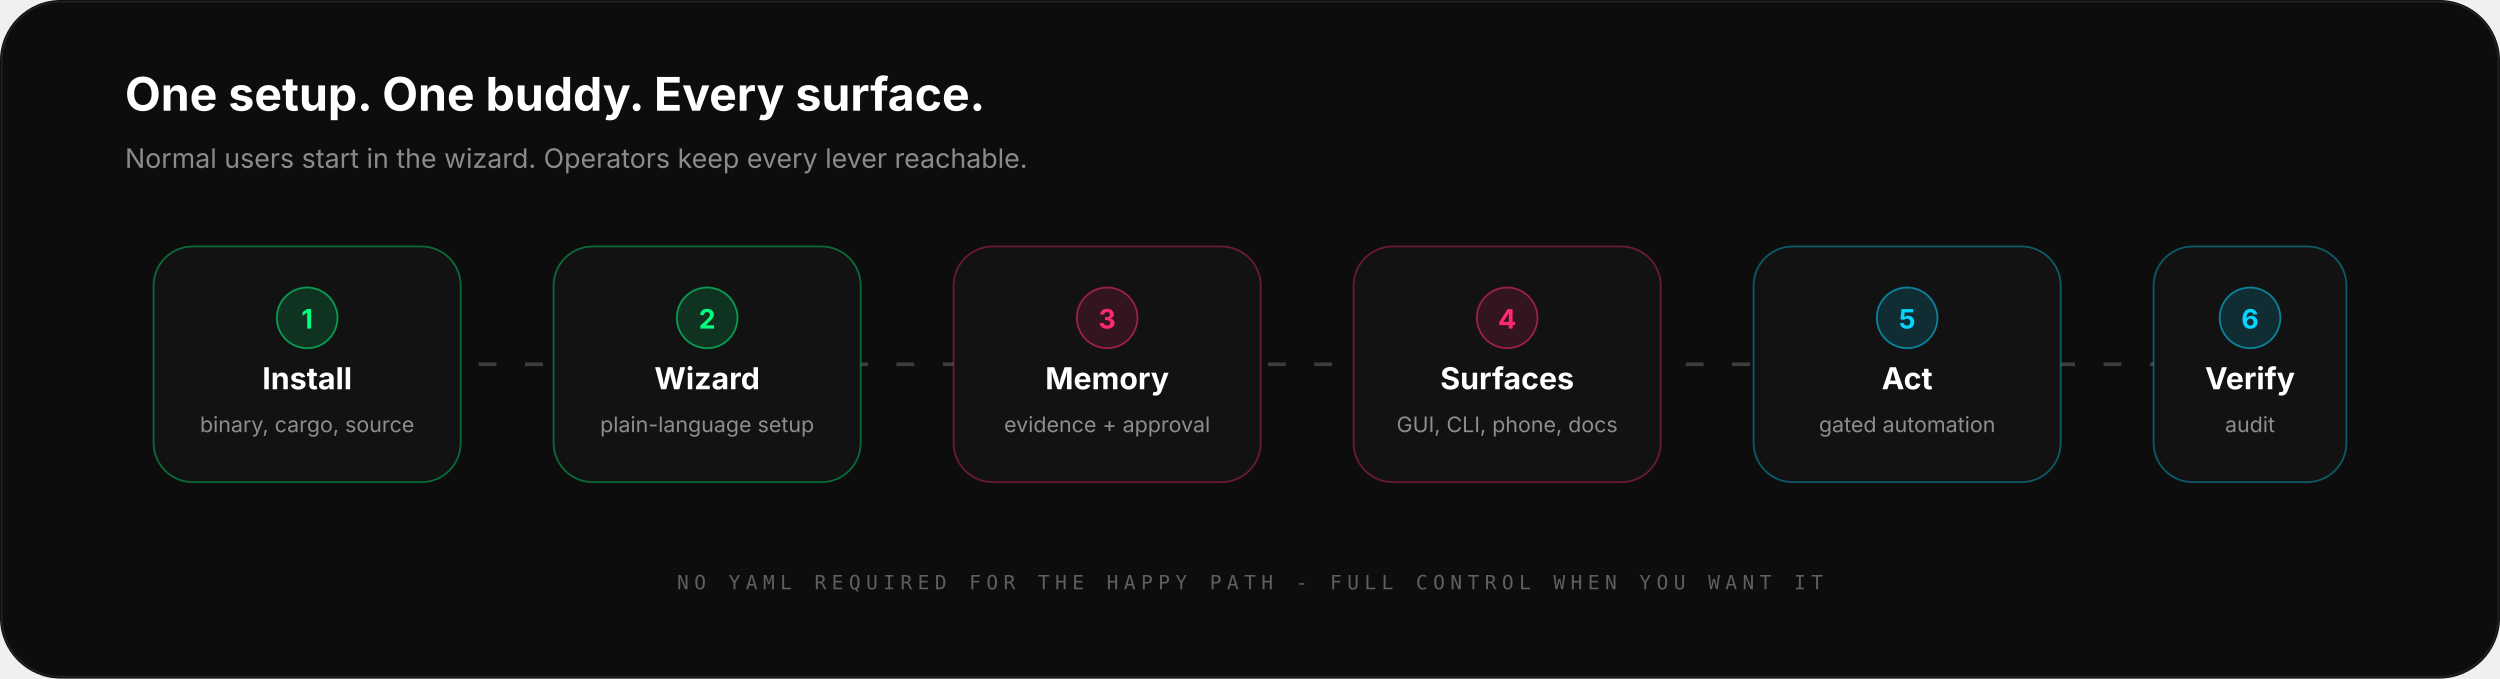
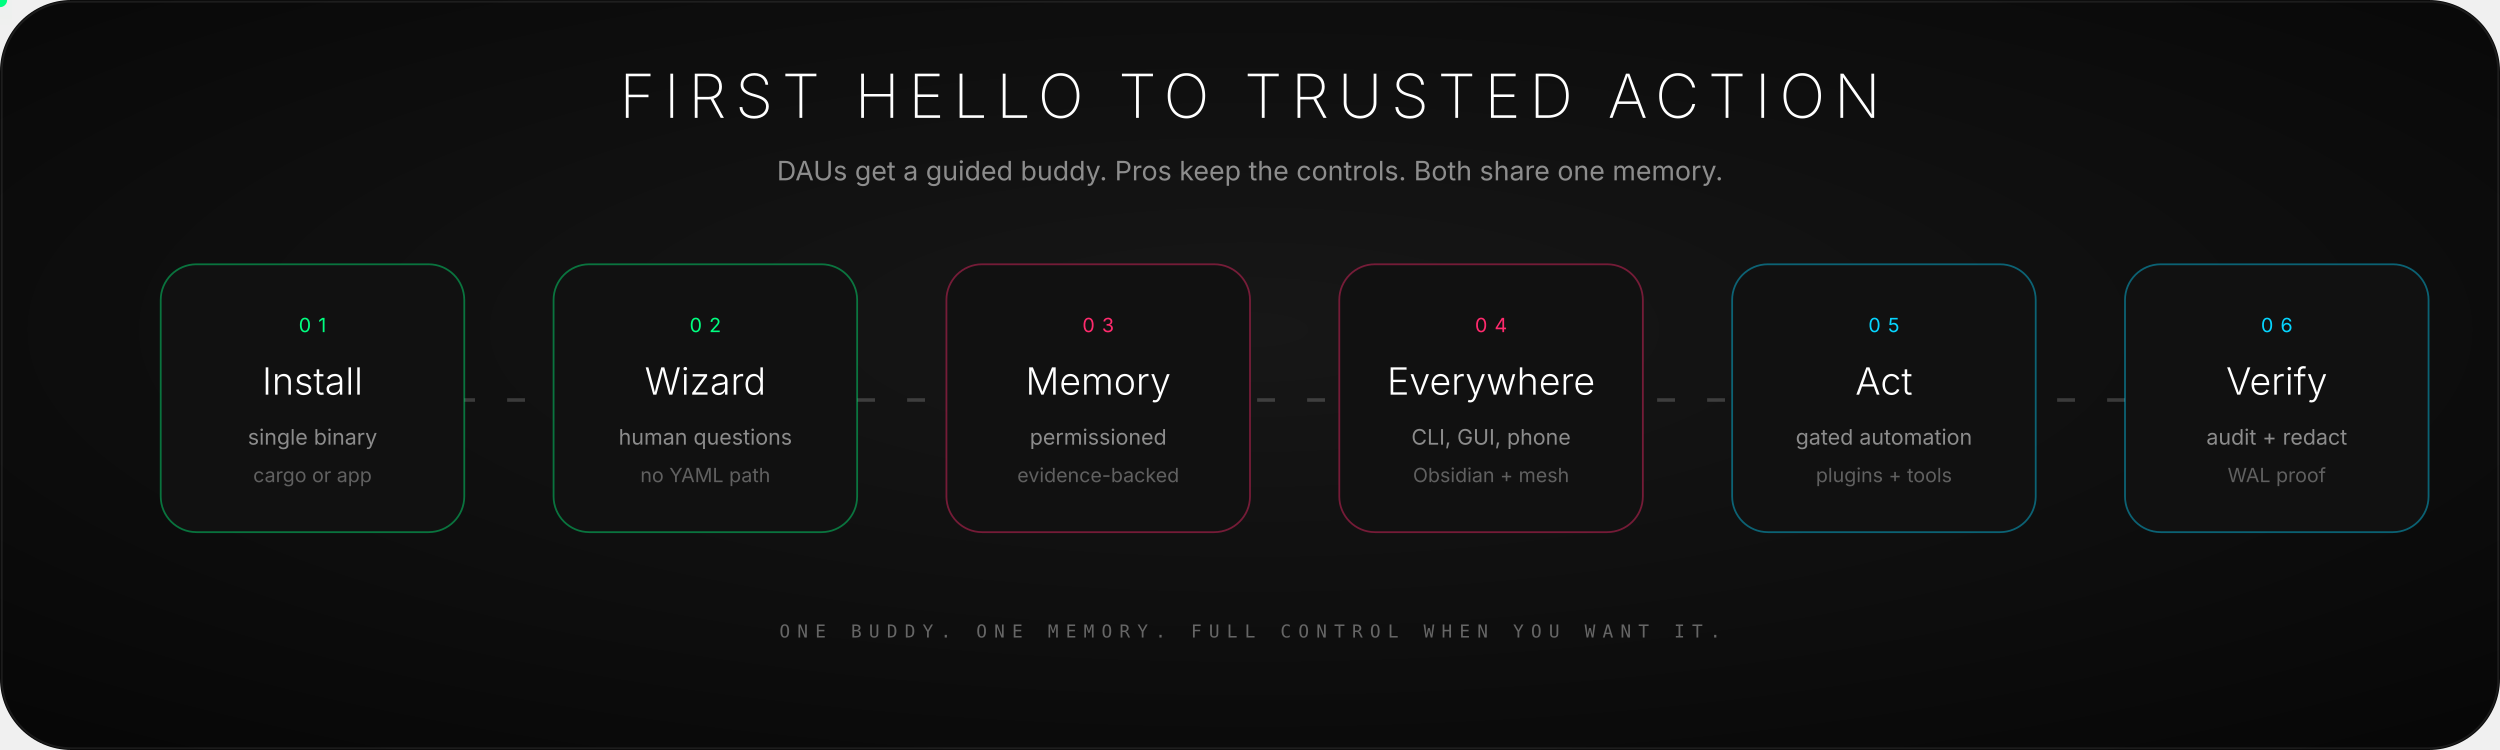
- <svg xmlns="http://www.w3.org/2000/svg" width="1400" height="380" viewBox="0 0 1400 380" fill="none" role="img" aria-labelledby="title desc">
+ <svg xmlns="http://www.w3.org/2000/svg" width="1400" height="420" viewBox="0 0 1400 420" fill="none" role="img" aria-labelledby="title desc">
  <defs>
-     <linearGradient id="rail" x1="120" y1="200" x2="1280" y2="200">
+     <linearGradient id="rail" x1="120" y1="218" x2="1280" y2="218">
      <stop offset="0" stop-color="#00ff80" />
-       <stop offset=".5" stop-color="#ff2a6d" />
+       <stop offset=".48" stop-color="#ff2a6d" />
      <stop offset="1" stop-color="#05d5ff" />
    </linearGradient>
-     <filter id="glow">
+     <radialGradient id="bg" cx="50%" cy="44%" r="80%">
+       <stop offset="0" stop-color="#171717" />
+       <stop offset=".58" stop-color="#0d0d0d" />
+       <stop offset="1" stop-color="#050505" />
+     </radialGradient>
+     <filter id="glow" x="-30%" y="-120%" width="160%" height="340%">
      <feGaussianBlur stdDeviation="7" result="b" />
      <feMerge>
        <feMergeNode in="b" />
        <feMergeNode in="SourceGraphic" />
      </feMerge>
    </filter>
    <style>
-       .sans{font-family:Inter,ui-sans-serif,system-ui,-apple-system,BlinkMacSystemFont,"Segoe UI",sans-serif}
-       .mono{font-family:ui-monospace,SFMono-Regular,Menlo,Consolas,monospace}
+       .sans{font-family:"SF Pro Display",Inter,"Helvetica Neue",ui-sans-serif,system-ui,-apple-system,BlinkMacSystemFont,"Segoe UI",sans-serif}
+       .mono{font-family:"SF Mono",ui-monospace,SFMono-Regular,Menlo,Consolas,monospace}
    </style>
  </defs>
-   <rect width="1400" height="380" rx="34" fill="#0d0d0d" />
-   <rect x="1" y="1" width="1398" height="378" rx="33" stroke="white" stroke-opacity=".08" />
-   <text x="70" y="62" fill="white" class="sans" font-size="26" font-weight="700">One setup. One buddy. Every surface.</text>
-   <text x="70" y="94" fill="#8b8b8b" class="sans" font-size="15">Normal users start in the wizard. Operators keep every lever reachable.</text>
-   <path id="journey" d="M138 204 H1262" stroke="url(#rail)" stroke-width="3.5" stroke-linecap="round" filter="url(#glow)" />
-   <path d="M138 204 H1262" stroke="white" stroke-opacity=".2" stroke-width="2" stroke-dasharray="10 16">
-     <animate attributeName="stroke-dashoffset" from="0" to="-52" dur="4s" repeatCount="indefinite" />
+   <rect width="1400" height="420" rx="40" fill="url(#bg)" />
+   <rect x="1" y="1" width="1398" height="418" rx="39" stroke="white" stroke-opacity=".08" />
+   <text x="700" y="66" text-anchor="middle" fill="white" class="sans" font-size="34" font-weight="200" letter-spacing="5">FIRST HELLO TO TRUSTED ACTION</text>
+   <text x="700" y="101" text-anchor="middle" fill="#8d8d8d" class="sans" font-size="15">DAUs get a guided buddy. Pros keep the controls. Both share one memory.</text>
+   <path id="journey" d="M116 224 H1284" stroke="url(#rail)" stroke-width="3.5" stroke-linecap="round" filter="url(#glow)" />
+   <path d="M116 224 H1284" stroke="white" stroke-opacity=".18" stroke-width="2" stroke-dasharray="10 18">
+     <animate attributeName="stroke-dashoffset" from="0" to="-56" dur="4.6s" repeatCount="indefinite" />
  </path>
+   <circle r="4" fill="#00ff80" filter="url(#glow)">
+     <animateMotion dur="8s" repeatCount="indefinite">
+       <mpath href="#journey" />
+     </animateMotion>
+     <animate attributeName="opacity" values=".22;1;.22" dur="2.1s" repeatCount="indefinite" />
+   </circle>
  <g class="sans">
-     <g transform="translate(86 138)">
-       <rect width="172" height="132" rx="22" fill="#121212" stroke="#00ff80" stroke-opacity=".38" />
-       <circle cx="86" cy="40" r="17" fill="#00ff80" fill-opacity=".14" stroke="#00ff80" stroke-opacity=".55" />
-       <text x="86" y="46" text-anchor="middle" fill="#00ff80" font-size="15" font-weight="700">1</text>
-       <text x="86" y="80" text-anchor="middle" fill="white" font-size="17" font-weight="700">Install</text>
-       <text x="86" y="104" text-anchor="middle" fill="#8d8d8d" font-size="12">binary, cargo, source</text>
+     <g transform="translate(90 148)">
+       <rect width="170" height="150" rx="20" fill="#111" stroke="#00ff80" stroke-opacity=".42" />
+       <text x="85" y="38" text-anchor="middle" fill="#00ff80" font-size="11" letter-spacing="4">01</text>
+       <text x="85" y="73" text-anchor="middle" fill="white" font-size="21" font-weight="300">Install</text>
+       <text x="85" y="101" text-anchor="middle" fill="#8c8c8c" font-size="12">single binary</text>
+       <text x="85" y="122" text-anchor="middle" fill="#606060" font-size="11">cargo or app</text>
    </g>
-     <g transform="translate(310 138)">
-       <rect width="172" height="132" rx="22" fill="#121212" stroke="#00ff80" stroke-opacity=".38" />
-       <circle cx="86" cy="40" r="17" fill="#00ff80" fill-opacity=".14" stroke="#00ff80" stroke-opacity=".55" />
-       <text x="86" y="46" text-anchor="middle" fill="#00ff80" font-size="15" font-weight="700">2</text>
-       <text x="86" y="80" text-anchor="middle" fill="white" font-size="17" font-weight="700">Wizard</text>
-       <text x="86" y="104" text-anchor="middle" fill="#8d8d8d" font-size="12">plain-language setup</text>
+     <g transform="translate(310 148)">
+       <rect width="170" height="150" rx="20" fill="#111" stroke="#00ff80" stroke-opacity=".42" />
+       <text x="85" y="38" text-anchor="middle" fill="#00ff80" font-size="11" letter-spacing="4">02</text>
+       <text x="85" y="73" text-anchor="middle" fill="white" font-size="21" font-weight="300">Wizard</text>
+       <text x="85" y="101" text-anchor="middle" fill="#8c8c8c" font-size="12">human questions</text>
+       <text x="85" y="122" text-anchor="middle" fill="#606060" font-size="11">no YAML path</text>
    </g>
-     <g transform="translate(534 138)">
-       <rect width="172" height="132" rx="22" fill="#121212" stroke="#ff2a6d" stroke-opacity=".38" />
-       <circle cx="86" cy="40" r="17" fill="#ff2a6d" fill-opacity=".14" stroke="#ff2a6d" stroke-opacity=".55" />
-       <text x="86" y="46" text-anchor="middle" fill="#ff2a6d" font-size="15" font-weight="700">3</text>
-       <text x="86" y="80" text-anchor="middle" fill="white" font-size="17" font-weight="700">Memory</text>
-       <text x="86" y="104" text-anchor="middle" fill="#8d8d8d" font-size="12">evidence + approval</text>
+     <g transform="translate(530 148)">
+       <rect width="170" height="150" rx="20" fill="#111" stroke="#ff2a6d" stroke-opacity=".42" />
+       <text x="85" y="38" text-anchor="middle" fill="#ff2a6d" font-size="11" letter-spacing="4">03</text>
+       <text x="85" y="73" text-anchor="middle" fill="white" font-size="21" font-weight="300">Memory</text>
+       <text x="85" y="101" text-anchor="middle" fill="#8c8c8c" font-size="12">permissioned</text>
+       <text x="85" y="122" text-anchor="middle" fill="#606060" font-size="11">evidence-backed</text>
    </g>
-     <g transform="translate(758 138)">
-       <rect width="172" height="132" rx="22" fill="#121212" stroke="#ff2a6d" stroke-opacity=".38" />
-       <circle cx="86" cy="40" r="17" fill="#ff2a6d" fill-opacity=".14" stroke="#ff2a6d" stroke-opacity=".55" />
-       <text x="86" y="46" text-anchor="middle" fill="#ff2a6d" font-size="15" font-weight="700">4</text>
-       <text x="86" y="80" text-anchor="middle" fill="white" font-size="17" font-weight="700">Surfaces</text>
-       <text x="86" y="104" text-anchor="middle" fill="#8d8d8d" font-size="12">GUI, CLI, phone, docs</text>
+     <g transform="translate(750 148)">
+       <rect width="170" height="150" rx="20" fill="#111" stroke="#ff2a6d" stroke-opacity=".42" />
+       <text x="85" y="38" text-anchor="middle" fill="#ff2a6d" font-size="11" letter-spacing="4">04</text>
+       <text x="85" y="73" text-anchor="middle" fill="white" font-size="21" font-weight="300">Everywhere</text>
+       <text x="85" y="101" text-anchor="middle" fill="#8c8c8c" font-size="12">CLI, GUI, phone</text>
+       <text x="85" y="122" text-anchor="middle" fill="#606060" font-size="11">Obsidian + mesh</text>
    </g>
-     <g transform="translate(982 138)">
-       <rect width="172" height="132" rx="22" fill="#121212" stroke="#05d5ff" stroke-opacity=".38" />
-       <circle cx="86" cy="40" r="17" fill="#05d5ff" fill-opacity=".14" stroke="#05d5ff" stroke-opacity=".55" />
-       <text x="86" y="46" text-anchor="middle" fill="#05d5ff" font-size="15" font-weight="700">5</text>
-       <text x="86" y="80" text-anchor="middle" fill="white" font-size="17" font-weight="700">Act</text>
-       <text x="86" y="104" text-anchor="middle" fill="#8d8d8d" font-size="12">gated automation</text>
+     <g transform="translate(970 148)">
+       <rect width="170" height="150" rx="20" fill="#111" stroke="#05d5ff" stroke-opacity=".42" />
+       <text x="85" y="38" text-anchor="middle" fill="#05d5ff" font-size="11" letter-spacing="4">05</text>
+       <text x="85" y="73" text-anchor="middle" fill="white" font-size="21" font-weight="300">Act</text>
+       <text x="85" y="101" text-anchor="middle" fill="#8c8c8c" font-size="12">gated automation</text>
+       <text x="85" y="122" text-anchor="middle" fill="#606060" font-size="11">plugins + tools</text>
    </g>
-     <g transform="translate(1206 138)">
-       <rect width="108" height="132" rx="22" fill="#121212" stroke="#05d5ff" stroke-opacity=".38" />
-       <circle cx="54" cy="40" r="17" fill="#05d5ff" fill-opacity=".14" stroke="#05d5ff" stroke-opacity=".55" />
-       <text x="54" y="46" text-anchor="middle" fill="#05d5ff" font-size="15" font-weight="700">6</text>
-       <text x="54" y="80" text-anchor="middle" fill="white" font-size="17" font-weight="700">Verify</text>
-       <text x="54" y="104" text-anchor="middle" fill="#8d8d8d" font-size="12">audit</text>
+     <g transform="translate(1190 148)">
+       <rect width="170" height="150" rx="20" fill="#111" stroke="#05d5ff" stroke-opacity=".42" />
+       <text x="85" y="38" text-anchor="middle" fill="#05d5ff" font-size="11" letter-spacing="4">06</text>
+       <text x="85" y="73" text-anchor="middle" fill="white" font-size="21" font-weight="300">Verify</text>
+       <text x="85" y="101" text-anchor="middle" fill="#8c8c8c" font-size="12">audit + redact</text>
+       <text x="85" y="122" text-anchor="middle" fill="#606060" font-size="11">WAL proof</text>
    </g>
  </g>
-   <text x="700" y="330" text-anchor="middle" fill="#5f5f5f" class="mono" font-size="11" letter-spacing="3">NO YAML REQUIRED FOR THE HAPPY PATH - FULL CONTROL WHEN YOU WANT IT</text>
+   <text x="700" y="357" text-anchor="middle" fill="#666" class="mono" font-size="10" letter-spacing="4">ONE BUDDY. ONE MEMORY. FULL CONTROL WHEN YOU WANT IT.</text>
</svg>
